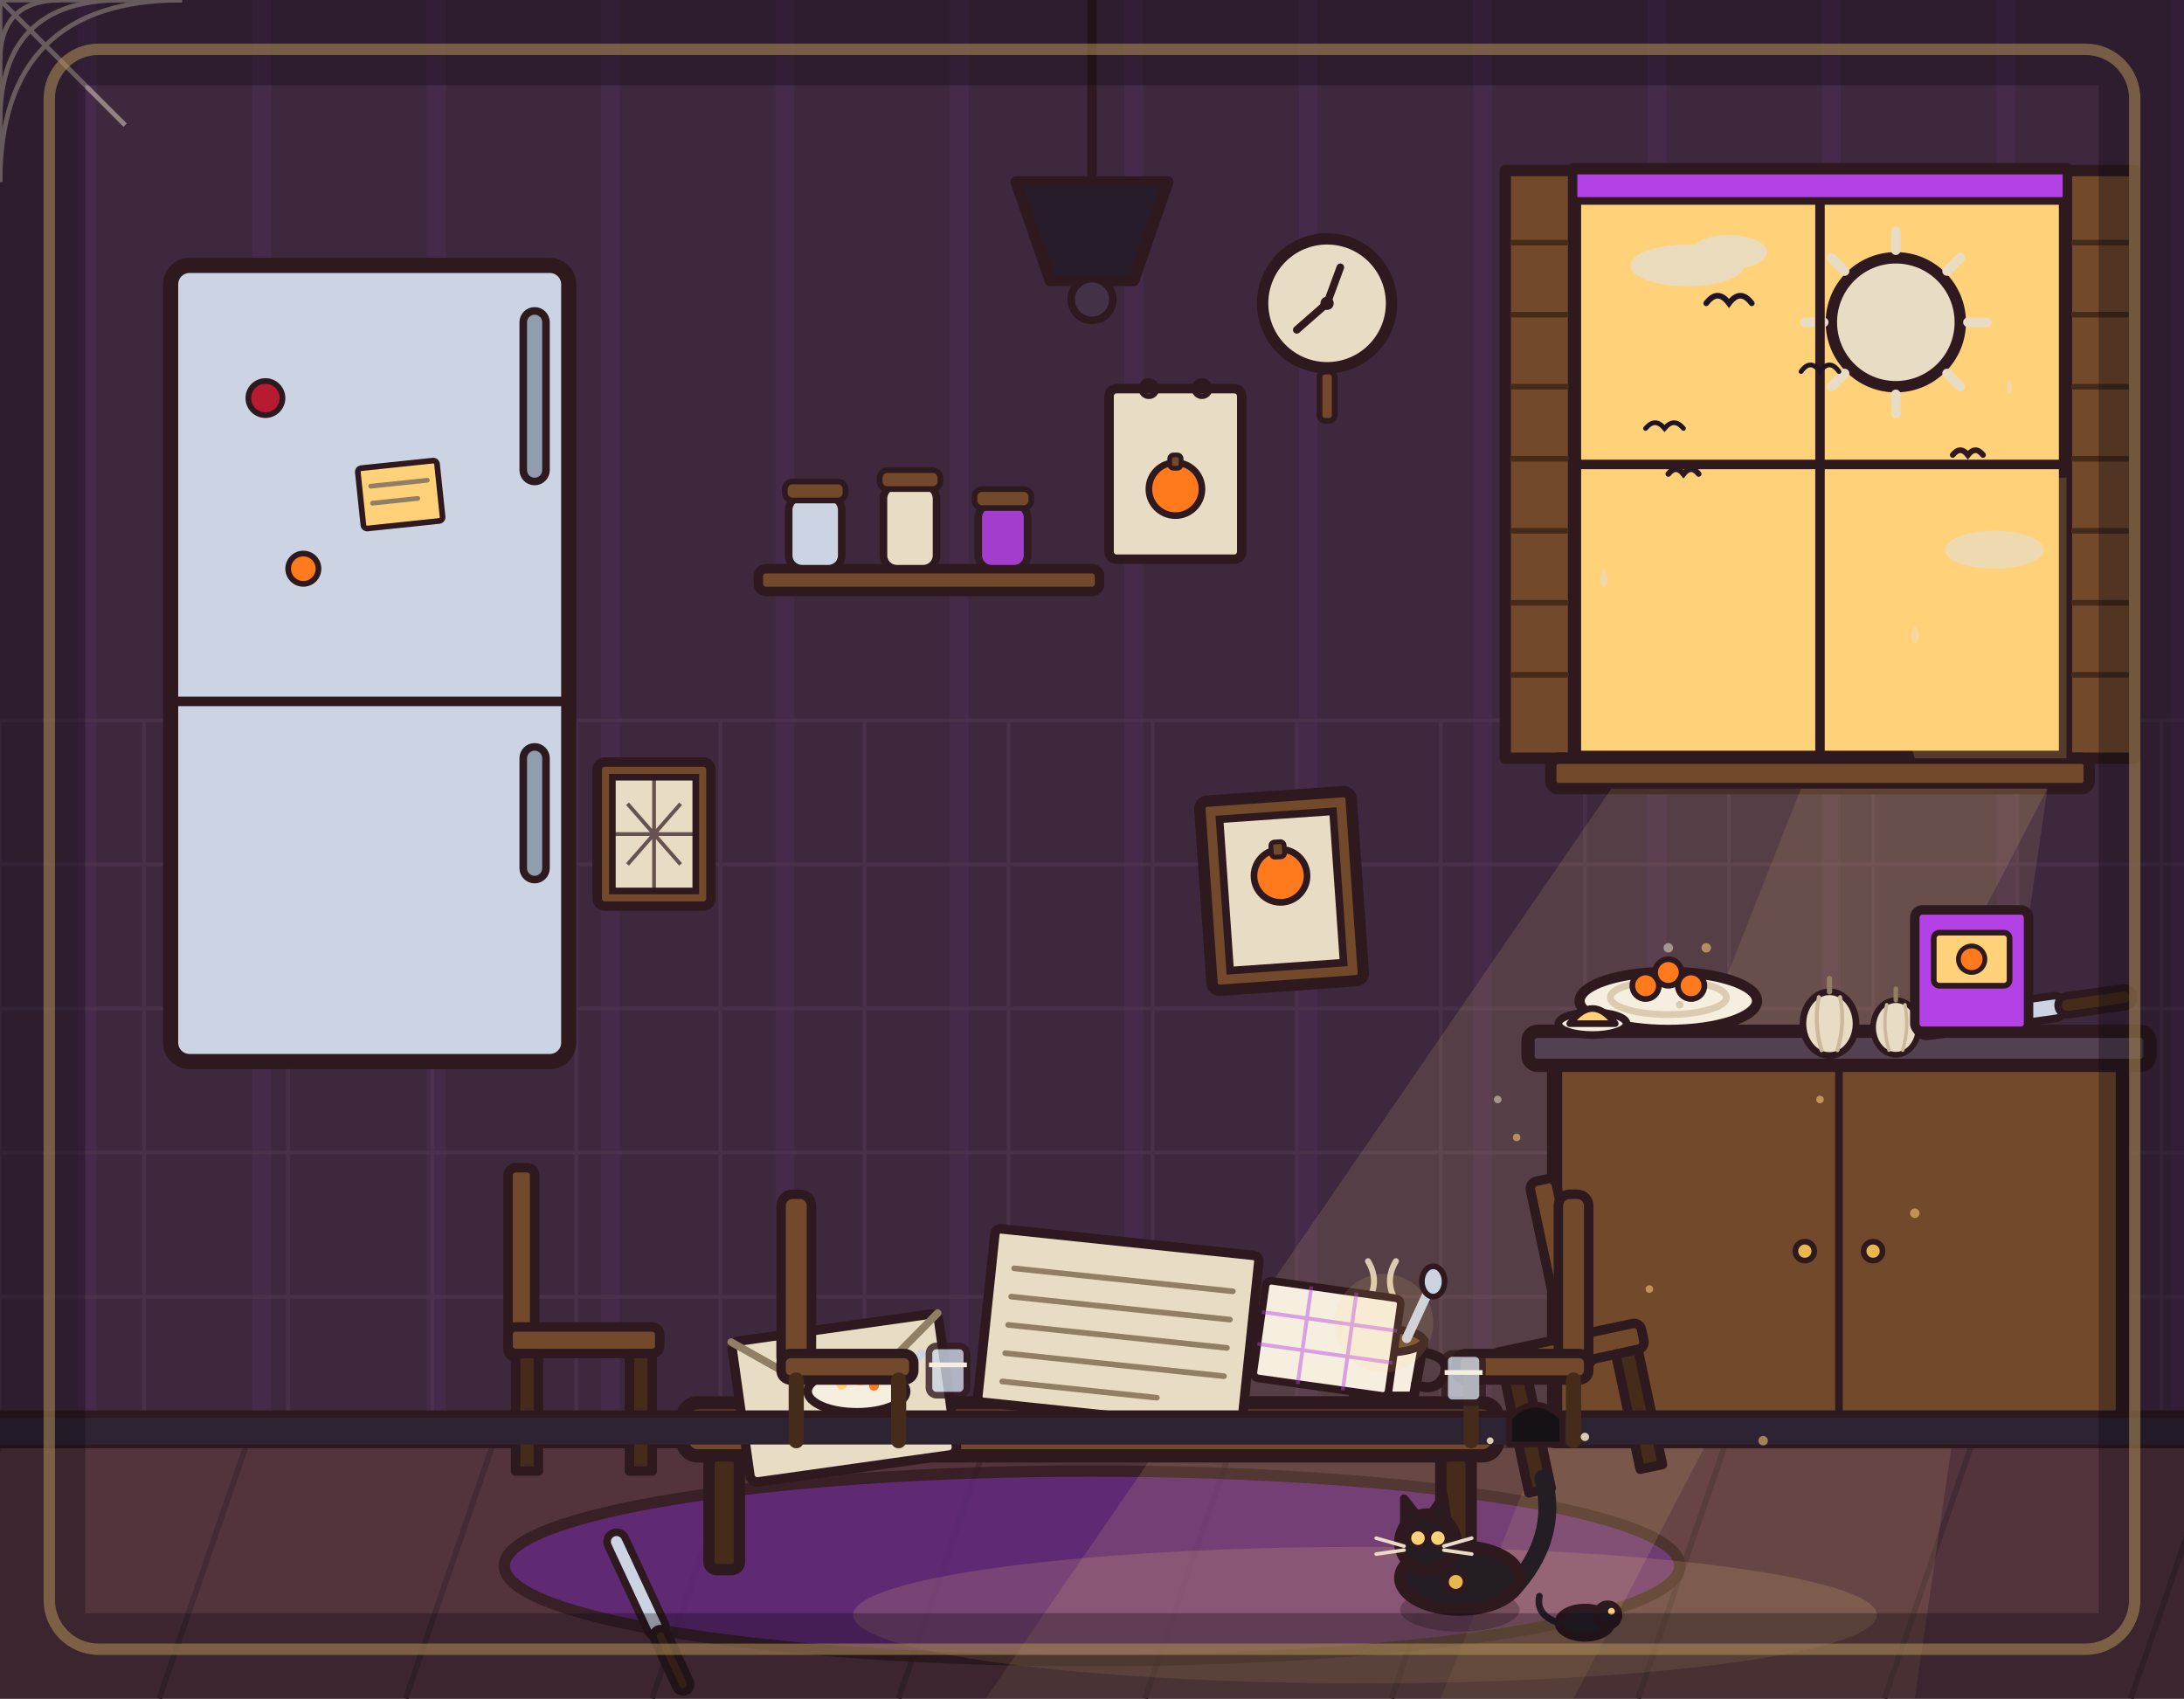
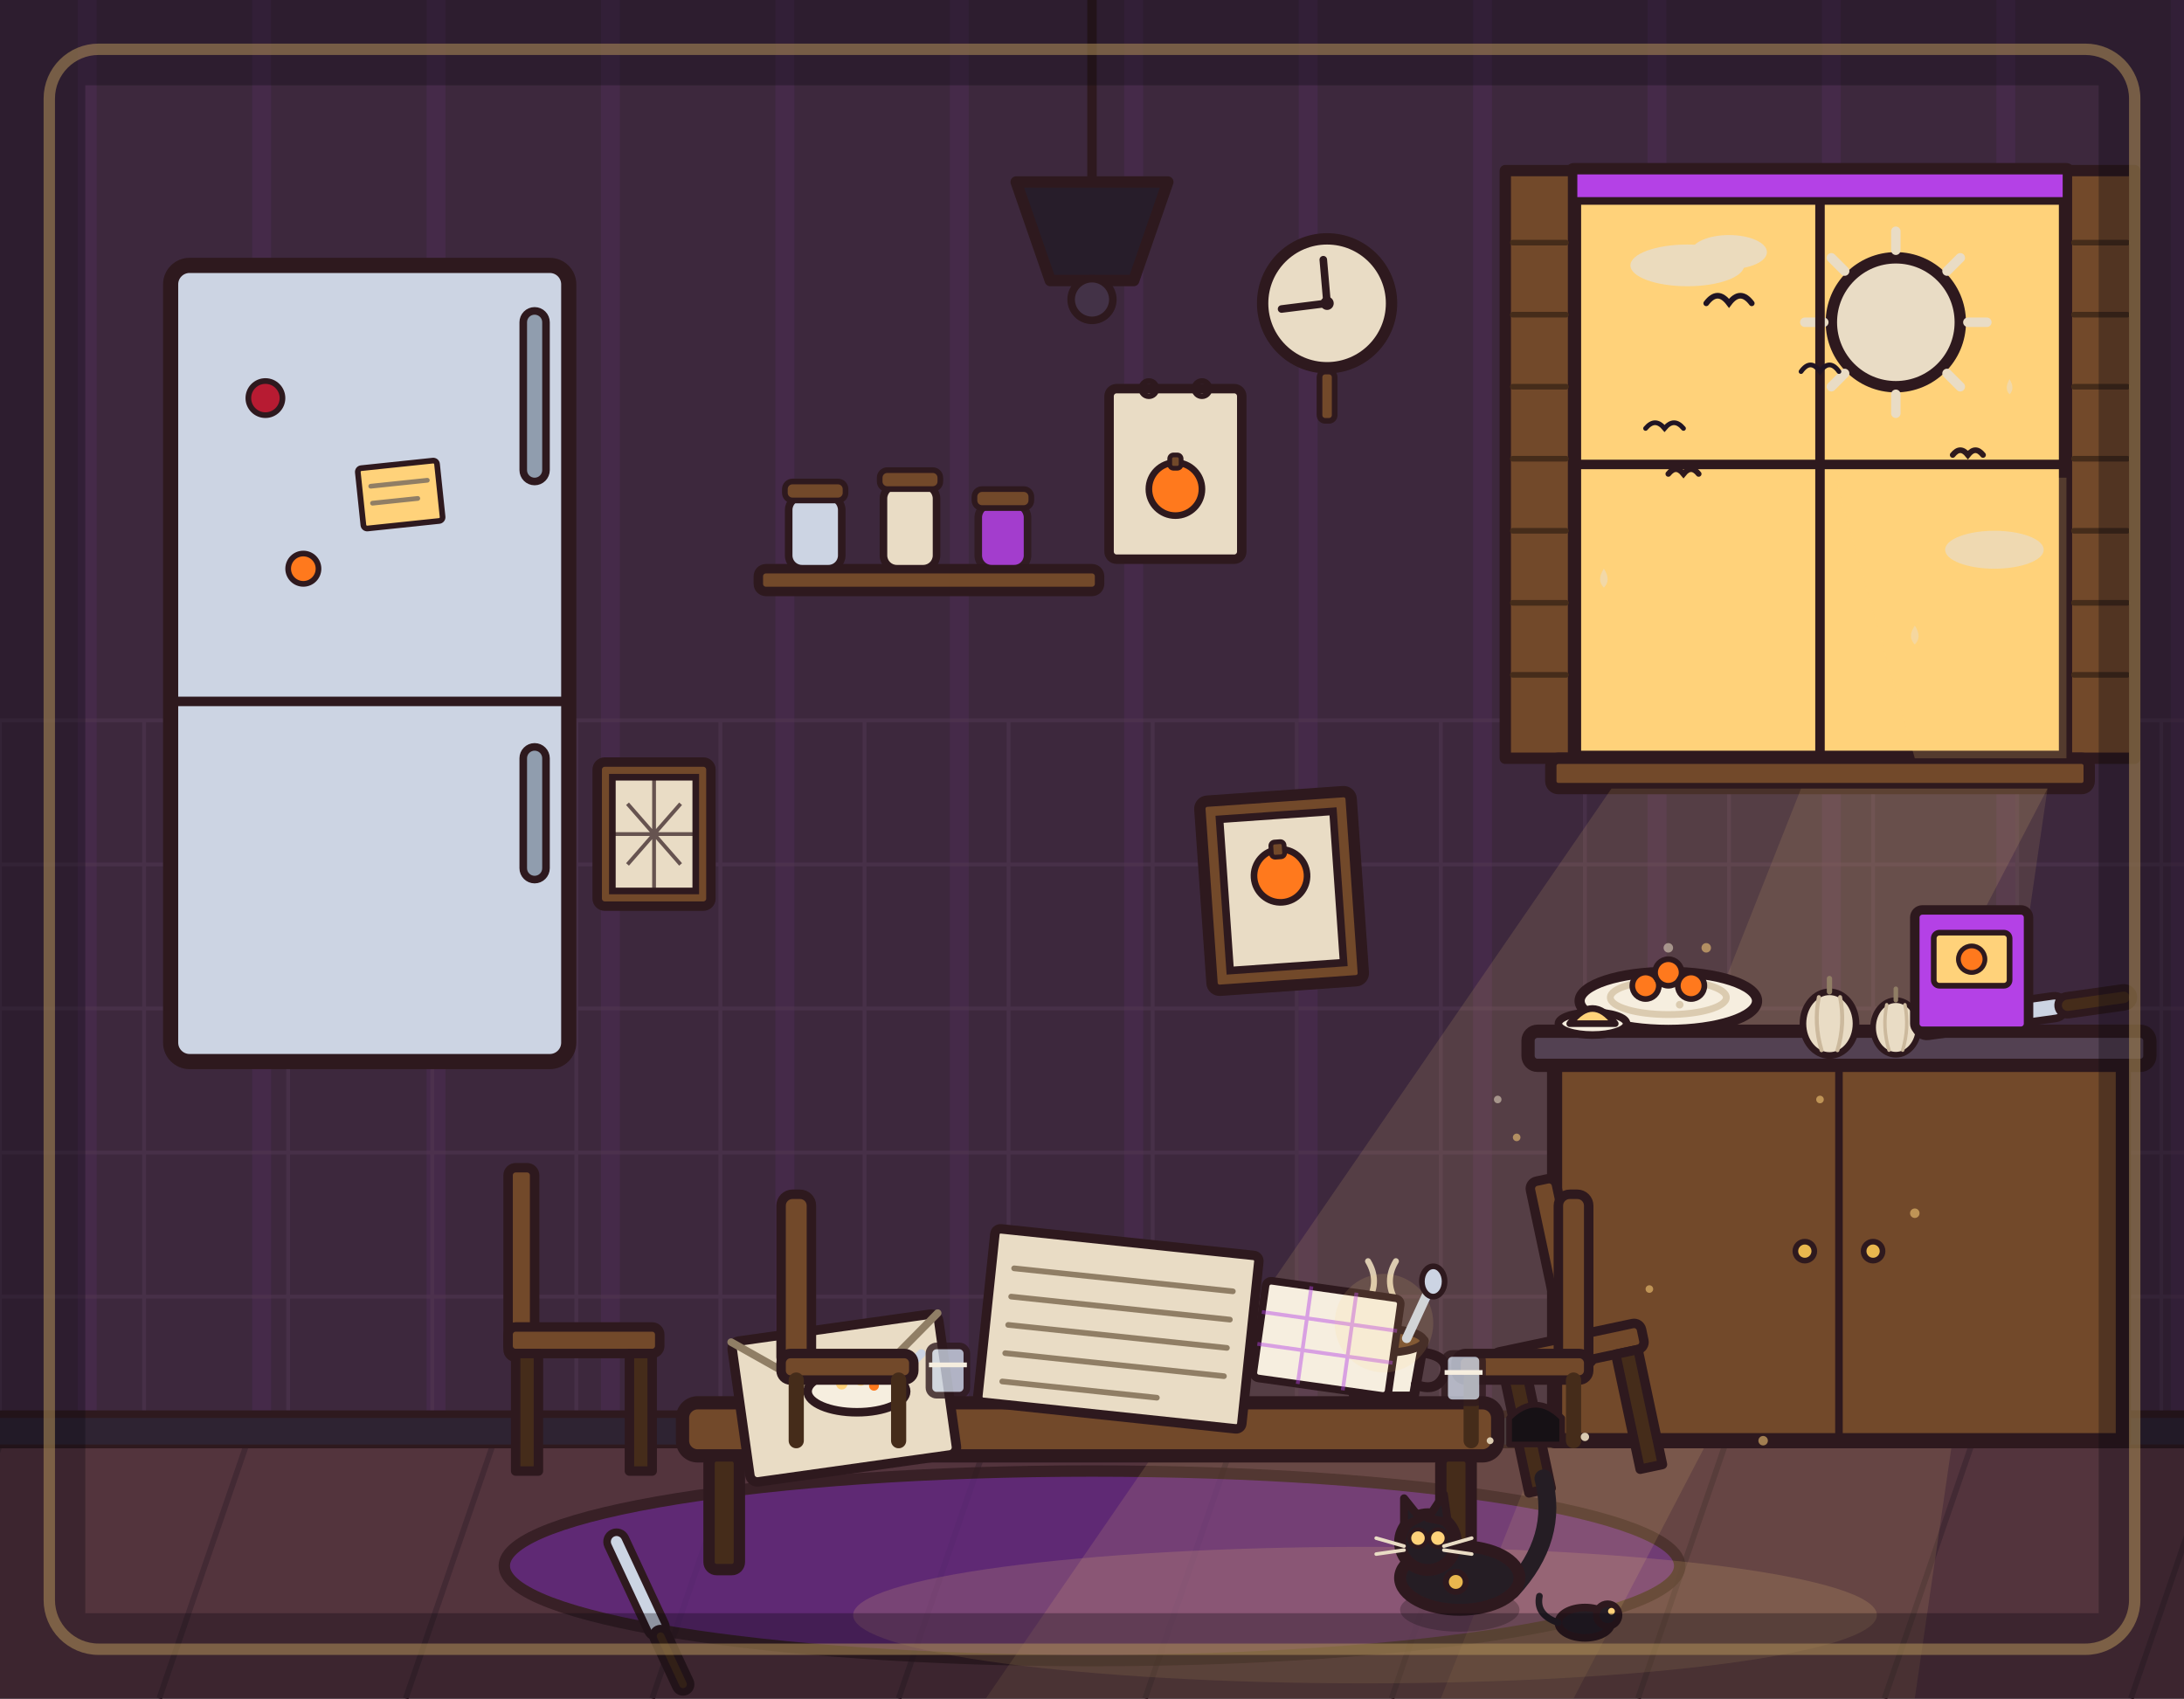
<svg xmlns="http://www.w3.org/2000/svg" viewBox="0 0 1152 896" width="1152" height="896">
  <rect x="0" y="0" width="1152" height="896" fill="#33203a" />
  <path d="M46 0V762M138 0V762M230 0V762M322 0V762M414 0V762M506 0V762M598 0V762M690 0V762M782 0V762M874 0V762M966 0V762M1058 0V762M1150 0V762" stroke="#b03aeb" stroke-width="10" opacity=".07" fill="none" />
  <path d="M0 380V762M76 380V762M152 380V762M228 380V762M304 380V762M380 380V762M456 380V762M532 380V762M608 380V762M684 380V762M760 380V762M836 380V762M912 380V762M988 380V762M1064 380V762M1140 380V762M0 380H1152M0 456H1152M0 532H1152M0 608H1152M0 684H1152M0 760H1152" stroke="#4a3050" stroke-width="2" opacity=".5" fill="none" />
  <rect x="0" y="760" width="1152" height="136" fill="#4a2c3a" />
  <path d="M0 762 L-46 896M130 762 L84 896M260 762 L214 896M390 762 L344 896M520 762 L474 896M650 762 L604 896M780 762 L734 896M910 762 L864 896M1040 762 L994 896M1170 762 L1124 896" stroke="#3a2230" stroke-width="3" fill="none" />
  <line x1="0" y1="761" x2="1152" y2="761" stroke="#241019" stroke-width="6" stroke-linecap="round" />
+   <rect x="0" y="746" width="1152" height="16" fill="#241a2e" />
+   <line x1="0" y1="746" x2="1152" y2="746" stroke="#241019" stroke-width="4" stroke-linecap="round" />
  <ellipse cx="576" cy="826" rx="310" ry="50" fill="#5b1e86" stroke="#241019" stroke-width="6" stroke-linejoin="round" stroke-linecap="round" opacity="0.75" />
  <rect x="830" y="90" width="260" height="310" fill="#ffd27a" stroke="#241019" stroke-width="8" stroke-linejoin="round" stroke-linecap="round" />
  <circle cx="1000" cy="170" r="34" fill="#e8dcc8" stroke="#241019" stroke-width="6" stroke-linejoin="round" stroke-linecap="round" />
  <path d="M1000 122 L1000 132M1000 208 L1000 218M952 170 L962 170M1038 170 L1048 170M966 136 L973 143M1027 197 L1034 204M1034 136 L1027 143M973 197 L966 204" stroke="#e8dcc8" stroke-width="5" stroke-linecap="round" />
  <g fill="#e8dcc8" opacity=".9">
    <ellipse cx="890" cy="140" rx="30" ry="11" />
    <ellipse cx="912" cy="133" rx="20" ry="9" />
    <ellipse cx="1052" cy="290" rx="26" ry="10" />
  </g>
  <path d="M880 250 Q884 245 888 250 Q892 245 896 250M1030 240 Q1034 235 1038 240 Q1042 235 1046 240" fill="none" stroke="#241019" stroke-width="3" stroke-linecap="round" />
  <line x1="960" y1="90" x2="960" y2="400" stroke="#241019" stroke-width="5" stroke-linecap="round" />
  <line x1="830" y1="245" x2="1090" y2="245" stroke="#241019" stroke-width="5" stroke-linecap="round" />
  <rect x="794" y="90" width="36" height="310" fill="#6b4226" stroke="#241019" stroke-width="6" stroke-linejoin="round" stroke-linecap="round" />
  <line x1="798" y1="128" x2="826" y2="128" stroke="#3c2415" stroke-width="3" stroke-linecap="round" />
  <line x1="798" y1="166" x2="826" y2="166" stroke="#3c2415" stroke-width="3" stroke-linecap="round" />
  <line x1="798" y1="204" x2="826" y2="204" stroke="#3c2415" stroke-width="3" stroke-linecap="round" />
  <line x1="798" y1="242" x2="826" y2="242" stroke="#3c2415" stroke-width="3" stroke-linecap="round" />
  <line x1="798" y1="280" x2="826" y2="280" stroke="#3c2415" stroke-width="3" stroke-linecap="round" />
  <line x1="798" y1="318" x2="826" y2="318" stroke="#3c2415" stroke-width="3" stroke-linecap="round" />
  <line x1="798" y1="356" x2="826" y2="356" stroke="#3c2415" stroke-width="3" stroke-linecap="round" />
  <rect x="1090" y="90" width="36" height="310" fill="#6b4226" stroke="#241019" stroke-width="6" stroke-linejoin="round" stroke-linecap="round" />
  <line x1="1094" y1="128" x2="1122" y2="128" stroke="#3c2415" stroke-width="3" stroke-linecap="round" />
  <line x1="1094" y1="166" x2="1122" y2="166" stroke="#3c2415" stroke-width="3" stroke-linecap="round" />
  <line x1="1094" y1="204" x2="1122" y2="204" stroke="#3c2415" stroke-width="3" stroke-linecap="round" />
  <line x1="1094" y1="242" x2="1122" y2="242" stroke="#3c2415" stroke-width="3" stroke-linecap="round" />
  <line x1="1094" y1="280" x2="1122" y2="280" stroke="#3c2415" stroke-width="3" stroke-linecap="round" />
  <line x1="1094" y1="318" x2="1122" y2="318" stroke="#3c2415" stroke-width="3" stroke-linecap="round" />
  <line x1="1094" y1="356" x2="1122" y2="356" stroke="#3c2415" stroke-width="3" stroke-linecap="round" />
  <rect x="818" y="400" width="284" height="16" rx="4" fill="#6b4226" stroke="#241019" stroke-width="6" stroke-linejoin="round" stroke-linecap="round" />
  <polygon points="850,416 1080,416 830,896 520,896" fill="#ffd27a" opacity="0.13" />
  <polygon points="950,416 1080,416 1010,896 760,896" fill="#ffd27a" opacity="0.11" />
  <g fill="#e8dcc8" opacity=".55">
    <circle cx="880" cy="500" r="2.5" />
    <circle cx="940" cy="560" r="2" />
    <circle cx="1000" cy="620" r="2.5" />
    <circle cx="860" cy="660" r="2" />
    <circle cx="920" cy="740" r="2.5" />
    <circle cx="790" cy="580" r="2" />
  </g>
  <ellipse cx="720" cy="852" rx="270" ry="36" fill="#ffd27a" opacity="0.16" />
  <g>
    <circle cx="700" cy="160" r="34" fill="#e8dcc8" stroke="#241019" stroke-width="6" stroke-linejoin="round" stroke-linecap="round" />
-     <line x1="700" y1="160" x2="684" y2="174" stroke="#241019" stroke-width="4" stroke-linecap="round" />
-     <line x1="700" y1="160" x2="707" y2="141" stroke="#241019" stroke-width="4" stroke-linecap="round" />
+     <line x1="700" y1="160" x2="698" y2="137" stroke="#241019" stroke-width="4" stroke-linecap="round" />
+     <line x1="700" y1="160" x2="676" y2="163" stroke="#241019" stroke-width="4" stroke-linecap="round" />
    <rect x="696" y="196" width="8" height="26" rx="3" fill="#6b4226" stroke="#241019" stroke-width="3" stroke-linejoin="round" />
    <circle cx="700" cy="160" r="3.5" fill="#241019" />
  </g>
  <rect x="400" y="300" width="180" height="12" rx="4" fill="#6b4226" stroke="#241019" stroke-width="5" stroke-linejoin="round" stroke-linecap="round" />
  <rect x="416" y="262" width="28" height="38" rx="7" fill="#c9d4e8" stroke="#241019" stroke-width="4" stroke-linejoin="round" stroke-linecap="round" />
  <rect x="414" y="254" width="32" height="10" rx="4" fill="#6b4226" stroke="#241019" stroke-width="3" stroke-linejoin="round" stroke-linecap="round" />
  <rect x="466" y="256" width="28" height="44" rx="7" fill="#e8dcc8" stroke="#241019" stroke-width="4" stroke-linejoin="round" stroke-linecap="round" />
  <rect x="464" y="248" width="32" height="10" rx="4" fill="#6b4226" stroke="#241019" stroke-width="3" stroke-linejoin="round" stroke-linecap="round" />
  <rect x="516" y="266" width="26" height="34" rx="7" fill="#b03aeb" stroke="#241019" stroke-width="4" stroke-linejoin="round" stroke-linecap="round" opacity="0.85" />
  <rect x="514" y="258" width="30" height="10" rx="4" fill="#6b4226" stroke="#241019" stroke-width="3" stroke-linejoin="round" stroke-linecap="round" />
  <rect x="90" y="140" width="210" height="420" rx="10" fill="#c9d4e8" stroke="#241019" stroke-width="8" stroke-linejoin="round" stroke-linecap="round" />
  <line x1="90" y1="370" x2="300" y2="370" stroke="#241019" stroke-width="5" stroke-linecap="round" />
  <rect x="276" y="164" width="12" height="90" rx="6" fill="#8a9ab0" stroke="#241019" stroke-width="4" stroke-linejoin="round" stroke-linecap="round" />
  <rect x="276" y="394" width="12" height="70" rx="6" fill="#8a9ab0" stroke="#241019" stroke-width="4" stroke-linejoin="round" stroke-linecap="round" />
  <circle cx="140" cy="210" r="9" fill="#b3122e" stroke="#241019" stroke-width="3" stroke-linejoin="round" stroke-linecap="round" />
  <g transform="rotate(-6 210 260)">
    <rect x="190" y="245" width="42" height="32" rx="2" fill="#ffd27a" stroke="#241019" stroke-width="3" stroke-linejoin="round" stroke-linecap="round" />
    <line x1="196" y1="255" x2="226" y2="255" stroke="#8a7a64" stroke-width="2.5" stroke-linecap="round" />
    <line x1="196" y1="264" x2="220" y2="264" stroke="#8a7a64" stroke-width="2.5" stroke-linecap="round" />
  </g>
  <circle cx="160" cy="300" r="8" fill="#ff7518" stroke="#241019" stroke-width="3" stroke-linejoin="round" stroke-linecap="round" />
  <rect x="820" y="560" width="300" height="200" fill="#6b4226" stroke="#241019" stroke-width="8" stroke-linejoin="round" stroke-linecap="round" />
  <rect x="806" y="544" width="328" height="18" rx="5" fill="#4a3a50" stroke="#241019" stroke-width="7" stroke-linejoin="round" stroke-linecap="round" />
  <line x1="970" y1="562" x2="970" y2="760" stroke="#241019" stroke-width="4" />
  <circle cx="952" cy="660" r="5" fill="#e8b64c" stroke="#241019" stroke-width="3" />
  <circle cx="988" cy="660" r="5" fill="#e8b64c" stroke="#241019" stroke-width="3" />
  <g transform="translate(880 528) scale(0.9)">
    <ellipse cx="0" cy="0" rx="52" ry="17" fill="#f6efe4" stroke="#241019" stroke-width="6" stroke-linejoin="round" stroke-linecap="round" />
    <ellipse cx="0" cy="-2" rx="34" ry="10" fill="none" stroke="#d9cbb2" stroke-width="4" stroke-linejoin="round" stroke-linecap="round" />
  </g>
  <g transform="translate(965 540) scale(0.7)">
    <ellipse cx="0" cy="0" rx="20" ry="24" fill="#e8dcc8" stroke="#241019" stroke-width="5" stroke-linejoin="round" stroke-linecap="round" />
    <path d="M0 -24 L0 -34" fill="none" stroke="#8a7a64" stroke-width="4" stroke-linecap="round" stroke-linejoin="round" />
    <path d="M-8 -20 Q-12 0 -6 20" fill="none" stroke="#c9b89e" stroke-width="3" stroke-linecap="round" stroke-linejoin="round" />
    <path d="M8 -20 Q12 0 6 20" fill="none" stroke="#c9b89e" stroke-width="3" stroke-linecap="round" stroke-linejoin="round" />
  </g>
  <g transform="translate(1000 542) scale(0.6)">
    <ellipse cx="0" cy="0" rx="20" ry="24" fill="#e8dcc8" stroke="#241019" stroke-width="5" stroke-linejoin="round" stroke-linecap="round" />
    <path d="M0 -24 L0 -34" fill="none" stroke="#8a7a64" stroke-width="4" stroke-linecap="round" stroke-linejoin="round" />
    <path d="M-8 -20 Q-12 0 -6 20" fill="none" stroke="#c9b89e" stroke-width="3" stroke-linecap="round" stroke-linejoin="round" />
    <path d="M8 -20 Q12 0 6 20" fill="none" stroke="#c9b89e" stroke-width="3" stroke-linecap="round" stroke-linejoin="round" />
  </g>
  <g transform="rotate(-8 1050 536)">
    <rect x="1010" y="530" width="80" height="12" rx="6" fill="#c9d4e8" stroke="#241019" stroke-width="4" stroke-linejoin="round" stroke-linecap="round" />
    <rect x="1086" y="531" width="40" height="10" rx="5" fill="#3c2415" stroke="#241019" stroke-width="4" stroke-linejoin="round" stroke-linecap="round" />
  </g>
  <line x1="576" y1="0" x2="576" y2="96" stroke="#241019" stroke-width="5" stroke-linecap="round" />
  <path d="M536 96 L616 96 L598 148 L554 148 Z" fill="#1c1426" stroke="#241019" stroke-width="6" stroke-linejoin="round" stroke-linecap="round" />
  <circle cx="576" cy="158" r="11" fill="#3a2a44" stroke="#241019" stroke-width="4" stroke-linejoin="round" stroke-linecap="round" />
  <g>
    <rect x="268" y="616" width="14" height="100" rx="4" fill="#6b4226" stroke="#241019" stroke-width="5" stroke-linejoin="round" stroke-linecap="round" />
    <rect x="268" y="700" width="80" height="14" rx="4" fill="#6b4226" stroke="#241019" stroke-width="5" stroke-linejoin="round" stroke-linecap="round" />
    <rect x="272" y="714" width="12" height="62" fill="#3c2415" stroke="#241019" stroke-width="5" stroke-linejoin="round" stroke-linecap="round" />
    <rect x="332" y="714" width="12" height="62" fill="#3c2415" stroke="#241019" stroke-width="5" stroke-linejoin="round" stroke-linecap="round" />
  </g>
  <g transform="rotate(-12 860 770)">
    <rect x="838" y="616" width="14" height="100" rx="4" fill="#6b4226" stroke="#241019" stroke-width="5" stroke-linejoin="round" stroke-linecap="round" />
    <rect x="800" y="700" width="80" height="14" rx="4" fill="#6b4226" stroke="#241019" stroke-width="5" stroke-linejoin="round" stroke-linecap="round" />
    <rect x="804" y="714" width="12" height="62" fill="#3c2415" stroke="#241019" stroke-width="5" stroke-linejoin="round" stroke-linecap="round" />
    <rect x="864" y="714" width="12" height="62" fill="#3c2415" stroke="#241019" stroke-width="5" stroke-linejoin="round" stroke-linecap="round" />
  </g>
  <rect x="360" y="740" width="430" height="28" rx="8" fill="#6b4226" stroke="#241019" stroke-width="7" stroke-linejoin="round" stroke-linecap="round" />
  <rect x="374" y="768" width="16" height="60" rx="4" fill="#3c2415" stroke="#241019" stroke-width="6" stroke-linejoin="round" stroke-linecap="round" />
  <rect x="760" y="768" width="16" height="60" rx="4" fill="#3c2415" stroke="#241019" stroke-width="6" stroke-linejoin="round" stroke-linecap="round" />
  <g transform="rotate(-8 445 735)">
    <rect x="390" y="700" width="110" height="75" rx="4" fill="#e8dcc8" stroke="#241019" stroke-width="5" stroke-linejoin="round" stroke-linecap="round" />
    <path d="M390 700 L445 742 L500 700" fill="none" stroke="#8a7a64" stroke-width="4" stroke-linecap="round" stroke-linejoin="round" />
    <circle cx="445" cy="736" r="7" fill="#b3122e" stroke="#241019" stroke-width="3" stroke-linejoin="round" stroke-linecap="round" />
  </g>
  <g transform="rotate(6 590 700)">
    <rect x="520" y="655" width="140" height="92" rx="3" fill="#e8dcc8" stroke="#241019" stroke-width="5" stroke-linejoin="round" stroke-linecap="round" />
    <line x1="532" y1="675" x2="648" y2="675" stroke="#8a7a64" stroke-width="3" stroke-linecap="round" />
    <line x1="532" y1="690" x2="648" y2="690" stroke="#8a7a64" stroke-width="3" stroke-linecap="round" />
    <line x1="532" y1="705" x2="648" y2="705" stroke="#8a7a64" stroke-width="3" stroke-linecap="round" />
    <line x1="532" y1="720" x2="648" y2="720" stroke="#8a7a64" stroke-width="3" stroke-linecap="round" />
    <line x1="532" y1="735" x2="614" y2="735" stroke="#8a7a64" stroke-width="3" stroke-linecap="round" />
  </g>
  <g transform="translate(730 722) scale(1.05)">
    <path d="M-8 -34 q6 -10 0 -20" fill="none" stroke="#d9cbb2" stroke-width="3" stroke-linecap="round" stroke-linejoin="round" />
    <path d="M6 -34 q-6 -10 0 -20" fill="none" stroke="#d9cbb2" stroke-width="3" stroke-linecap="round" stroke-linejoin="round" />
    <path d="M-20 -14 L20 -14 L15 14 L-15 14 Z" fill="#f6efe4" stroke="#241019" stroke-width="5" stroke-linejoin="round" stroke-linecap="round" />
    <path d="M20 -8 Q34 -6 30 4 Q26 12 16 8" fill="none" stroke="#241019" stroke-width="5" stroke-linecap="round" stroke-linejoin="round" />
    <ellipse cx="0" cy="-14" rx="20" ry="6" fill="#6b4226" stroke="#241019" stroke-width="4" stroke-linejoin="round" stroke-linecap="round" />
  </g>
  <g transform="rotate(65 340 845)">
    <rect x="300" y="840" width="60" height="10" rx="5" fill="#c9d4e8" stroke="#241019" stroke-width="4" stroke-linejoin="round" stroke-linecap="round" />
    <rect x="356" y="841" width="36" height="8" rx="4" fill="#3c2415" stroke="#241019" stroke-width="4" stroke-linejoin="round" stroke-linecap="round" />
  </g>
  <g transform="translate(770 845) scale(-1.05 1.05)">
    <ellipse cx="0" cy="4" rx="30" ry="11" fill="#000000" stroke-width="0" stroke-linejoin="round" stroke-linecap="round" stroke="none" opacity="0.25" />
    <path d="M-26 -6 Q-50 -32 -42 -62" fill="none" stroke="#1a1420" stroke-width="9" stroke-linecap="round" />
    <ellipse cx="0" cy="-12" rx="30" ry="16" fill="#1a1420" stroke="#241019" stroke-width="6" stroke-linejoin="round" stroke-linecap="round" />
    <circle cx="16" cy="-30" r="14" fill="#1a1420" stroke="#241019" stroke-width="6" stroke-linejoin="round" stroke-linecap="round" />
    <path d="M6 -40 L8 -54 L16 -42 Z" fill="#1a1420" stroke="#241019" stroke-width="4" stroke-linejoin="round" stroke-linecap="round" />
    <path d="M20 -42 L28 -52 L28 -38 Z" fill="#1a1420" stroke="#241019" stroke-width="4" stroke-linejoin="round" stroke-linecap="round" />
    <circle cx="11" cy="-32" r="3.4" fill="#ffd27a" stroke="#241019" stroke-width="2" stroke-linejoin="round" stroke-linecap="round" />
    <circle cx="21" cy="-32" r="3.4" fill="#ffd27a" stroke="#241019" stroke-width="2" stroke-linejoin="round" stroke-linecap="round" />
    <line x1="11" y1="-35" x2="11" y2="-29" stroke="#241019" stroke-width="1.6" stroke-linecap="round" />
    <line x1="21" y1="-35" x2="21" y2="-29" stroke="#241019" stroke-width="1.6" stroke-linecap="round" />
    <circle cx="2" cy="-10" r="5" fill="#e8b64c" stroke="#241019" stroke-width="3" stroke-linejoin="round" stroke-linecap="round" />
  </g>
  <g>
-     <rect x="0" y="746" width="1152" height="16" fill="#241a2e" />
-     <line x1="0" y1="746" x2="1152" y2="746" stroke="#241019" stroke-width="4" stroke-linecap="round" />
-     <g stroke="#e8dcc8" stroke-width="2.5" opacity=".5" fill="none">
-       <path d="M0 0L0 96M0 0L96 0M0 0L66 66" />
-       <path d="M32 0Q0 0 0 32M64 0Q0 0 0 64M96 0Q0 0 0 96" />
-     </g>
    <rect x="830" y="90" width="260" height="16" fill="#b03aeb" stroke="#241019" stroke-width="4" stroke-linejoin="round" />
    <g transform="rotate(8 700 706)">
      <rect x="664" y="680" width="72" height="52" rx="3" fill="#f6efe4" stroke="#241019" stroke-width="4" stroke-linejoin="round" />
      <path d="M688 680V732M712 680V732M664 697H736M664 714H736" stroke="#b03aeb" stroke-width="2" opacity=".45" />
    </g>
    <line x1="742" y1="706" x2="754" y2="680" stroke="#c9d4e8" stroke-width="5" stroke-linecap="round" />
    <ellipse cx="756" cy="676" rx="6" ry="8" fill="#c9d4e8" stroke="#241019" stroke-width="3" />
    <g transform="translate(452 734)">
      <ellipse cx="0" cy="0" rx="26" ry="11" fill="#f6efe4" stroke="#241019" stroke-width="4.5" stroke-linejoin="round" />
      <circle cx="-8" cy="-4" r="3" fill="#ffd27a" />
      <circle cx="2" cy="-6" r="3" fill="#ffd27a" />
      <circle cx="9" cy="-3" r="2.6" fill="#ff7518" />
      <line x1="20" y1="-6" x2="34" y2="-20" stroke="#c9d4e8" stroke-width="4.5" stroke-linecap="round" />
    </g>
    <circle cx="872" cy="524" r="2.4" fill="#d9cbb2" />
    <circle cx="886" cy="530" r="2" fill="#d9cbb2" />
    <circle cx="880" cy="518" r="2.2" fill="#d9cbb2" />
    <g transform="rotate(-4 676 470)">
      <rect x="636" y="420" width="80" height="100" rx="4" fill="#6b4226" stroke="#241019" stroke-width="6" stroke-linejoin="round" />
      <rect x="646" y="430" width="60" height="80" fill="#e8dcc8" stroke="#241019" stroke-width="4" />
      <circle cx="676" cy="462" r="14" fill="#ff7518" stroke="#241019" stroke-width="3.5" />
      <rect x="672" y="444" width="7" height="8" rx="2" fill="#6b4226" stroke="#241019" stroke-width="2.5" />
    </g>
    <circle cx="730" cy="698" r="26" fill="#ffd27a" opacity=".12" />
    <g transform="translate(836 856)">
      <ellipse cx="0" cy="0" rx="14" ry="8" fill="#1a1420" stroke="#241019" stroke-width="4" stroke-linejoin="round" />
      <circle cx="12" cy="-4" r="6" fill="#1a1420" stroke="#241019" stroke-width="3.5" stroke-linejoin="round" />
      <circle cx="14" cy="-6" r="1.8" fill="#ffd27a" />
      <path d="M-14 0 Q-26 -4 -24 -14" stroke="#1a1420" stroke-width="3.5" fill="none" stroke-linecap="round" />
    </g>
  </g>
  <g>
    <rect x="1010" y="480" width="60" height="64" rx="4" fill="#b03aeb" stroke="#241019" stroke-width="5" stroke-linejoin="round" />
    <rect x="1020" y="492" width="40" height="28" rx="3" fill="#ffd27a" stroke="#241019" stroke-width="3" />
    <circle cx="1040" cy="506" r="7" fill="#ff7518" stroke="#241019" stroke-width="2.5" />
    <ellipse cx="840" cy="540" rx="18" ry="6" fill="#f6efe4" stroke="#241019" stroke-width="4" stroke-linejoin="round" />
    <path d="M828 540 Q840 524 852 540 Z" fill="#ffd27a" stroke="#241019" stroke-width="3.5" stroke-linejoin="round" />
    <circle cx="868" cy="520" r="7" fill="#ff7518" stroke="#241019" stroke-width="3" />
    <circle cx="880" cy="513" r="7" fill="#ff7518" stroke="#241019" stroke-width="3" />
    <circle cx="892" cy="520" r="7" fill="#ff7518" stroke="#241019" stroke-width="3" />
    <g transform="translate(420 760)">
      <rect x="-8" y="-130" width="16" height="92" rx="6" fill="#6b4226" stroke="#241019" stroke-width="5" stroke-linejoin="round" />
      <rect x="-8" y="-46" width="70" height="14" rx="5" fill="#6b4226" stroke="#241019" stroke-width="5" stroke-linejoin="round" />
      <line x1="0" y1="-32" x2="0" y2="0" stroke="#3c2415" stroke-width="8" stroke-linecap="round" />
      <line x1="54" y1="-32" x2="54" y2="0" stroke="#3c2415" stroke-width="8" stroke-linecap="round" />
    </g>
    <g transform="translate(830 760)">
      <rect x="-8" y="-130" width="16" height="92" rx="6" fill="#6b4226" stroke="#241019" stroke-width="5" stroke-linejoin="round" />
      <rect x="-62" y="-46" width="70" height="14" rx="5" fill="#6b4226" stroke="#241019" stroke-width="5" stroke-linejoin="round" />
      <line x1="0" y1="-32" x2="0" y2="0" stroke="#3c2415" stroke-width="8" stroke-linecap="round" />
      <line x1="-54" y1="-32" x2="-54" y2="0" stroke="#3c2415" stroke-width="8" stroke-linecap="round" />
    </g>
    <g transform="translate(500 736)">
      <rect x="-10" y="-26" width="20" height="26" rx="4" fill="#c9d4e8" opacity=".8" stroke="#241019" stroke-width="3.5" stroke-linejoin="round" />
      <line x1="-10" y1="-16" x2="10" y2="-16" stroke="#f6efe4" stroke-width="2.5" />
    </g>
    <g transform="translate(772 740)">
      <rect x="-10" y="-26" width="20" height="26" rx="4" fill="#c9d4e8" opacity=".8" stroke="#241019" stroke-width="3.5" stroke-linejoin="round" />
      <line x1="-10" y1="-16" x2="10" y2="-16" stroke="#f6efe4" stroke-width="2.5" />
    </g>
    <path d="M900 160 Q906 152 912 160 Q918 152 924 160" stroke="#150b1e" stroke-width="3" fill="none" stroke-linecap="round" />
    <path d="M950 196 Q955 189 960 196 Q965 189 970 196" stroke="#150b1e" stroke-width="2.5" fill="none" stroke-linecap="round" />
    <path d="M868 226 Q873 220 878 226 Q883 220 888 226" stroke="#150b1e" stroke-width="2.5" fill="none" stroke-linecap="round" />
    <g fill="#e8dcc8" opacity=".6">
      <path d="M846 300 Q850 306 846 310 Q842 306 846 300 Z" />
      <path d="M1010 330 Q1014 336 1010 340 Q1006 336 1010 330 Z" />
      <path d="M1060 200 Q1063 205 1060 208 Q1057 205 1060 200 Z" />
    </g>
    <polygon points="968,252 1090,252 1090,400 1010,400" fill="#ffd27a" opacity=".18" />
    <g transform="translate(620 250)">
      <rect x="-35" y="-45" width="70" height="90" rx="4" fill="#e8dcc8" stroke="#241019" stroke-width="5" stroke-linejoin="round" />
      <circle cx="-14" cy="-45" r="4" fill="none" stroke="#241019" stroke-width="3" />
      <circle cx="14" cy="-45" r="4" fill="none" stroke="#241019" stroke-width="3" />
      <circle cx="0" cy="8" r="14" fill="#ff7518" stroke="#241019" stroke-width="3.5" />
      <rect x="-3" y="-10" width="6" height="7" rx="2" fill="#6b4226" stroke="#241019" stroke-width="2.5" />
    </g>
    <g transform="translate(345 440)">
      <rect x="-30" y="-38" width="60" height="76" rx="4" fill="#6b4226" stroke="#241019" stroke-width="5" stroke-linejoin="round" />
      <rect x="-22" y="-30" width="44" height="60" fill="#e8dcc8" stroke="#241019" stroke-width="3.5" />
      <path d="M0 -30 L0 30 M-22 0 L22 0 M-14 -16 L14 16 M14 -16 L-14 16" stroke="#241019" stroke-width="2" opacity=".7" />
    </g>
    <path d="M796 762 L796 748 Q810 734 824 748 L824 762 Z" fill="#0b0710" stroke="#241019" stroke-width="3" stroke-linejoin="round" />
    <circle cx="836" cy="758" r="2.2" fill="#d9cbb2" />
    <circle cx="786" cy="760" r="1.8" fill="#d9cbb2" />
    <g transform="translate(770 845) scale(-1.05 1.05)">
      <circle cx="11" cy="-32" r="4.4" fill="#ffd27a" stroke="#241019" stroke-width="2" />
      <circle cx="21" cy="-32" r="4.4" fill="#ffd27a" stroke="#241019" stroke-width="2" />
      <path d="M8 -28 L-6 -32 M8 -26 L-6 -24 M28 -28 L42 -32 M28 -26 L42 -24" stroke="#e8dcc8" stroke-width="1.8" stroke-linecap="round" fill="none" />
    </g>
    <rect x="0" y="0" width="1152" height="896" fill="#ffd27a" opacity="0.05" />
    <g fill="#ffd27a" opacity=".55">
      <circle cx="900" cy="500" r="2.5" />
      <circle cx="960" cy="580" r="2" />
      <circle cx="1010" cy="640" r="2.5" />
      <circle cx="870" cy="680" r="2" />
      <circle cx="930" cy="760" r="2.5" />
      <circle cx="800" cy="600" r="2" />
    </g>
  </g>
  <rect x="26" y="26" width="1100" height="844" rx="26" fill="none" stroke="#ffd27a" stroke-width="6" opacity="0.55" />
  <rect x="0" y="0" width="1152" height="896" fill="none" stroke="#0b0710" stroke-width="90" opacity="0.32" />
</svg>
